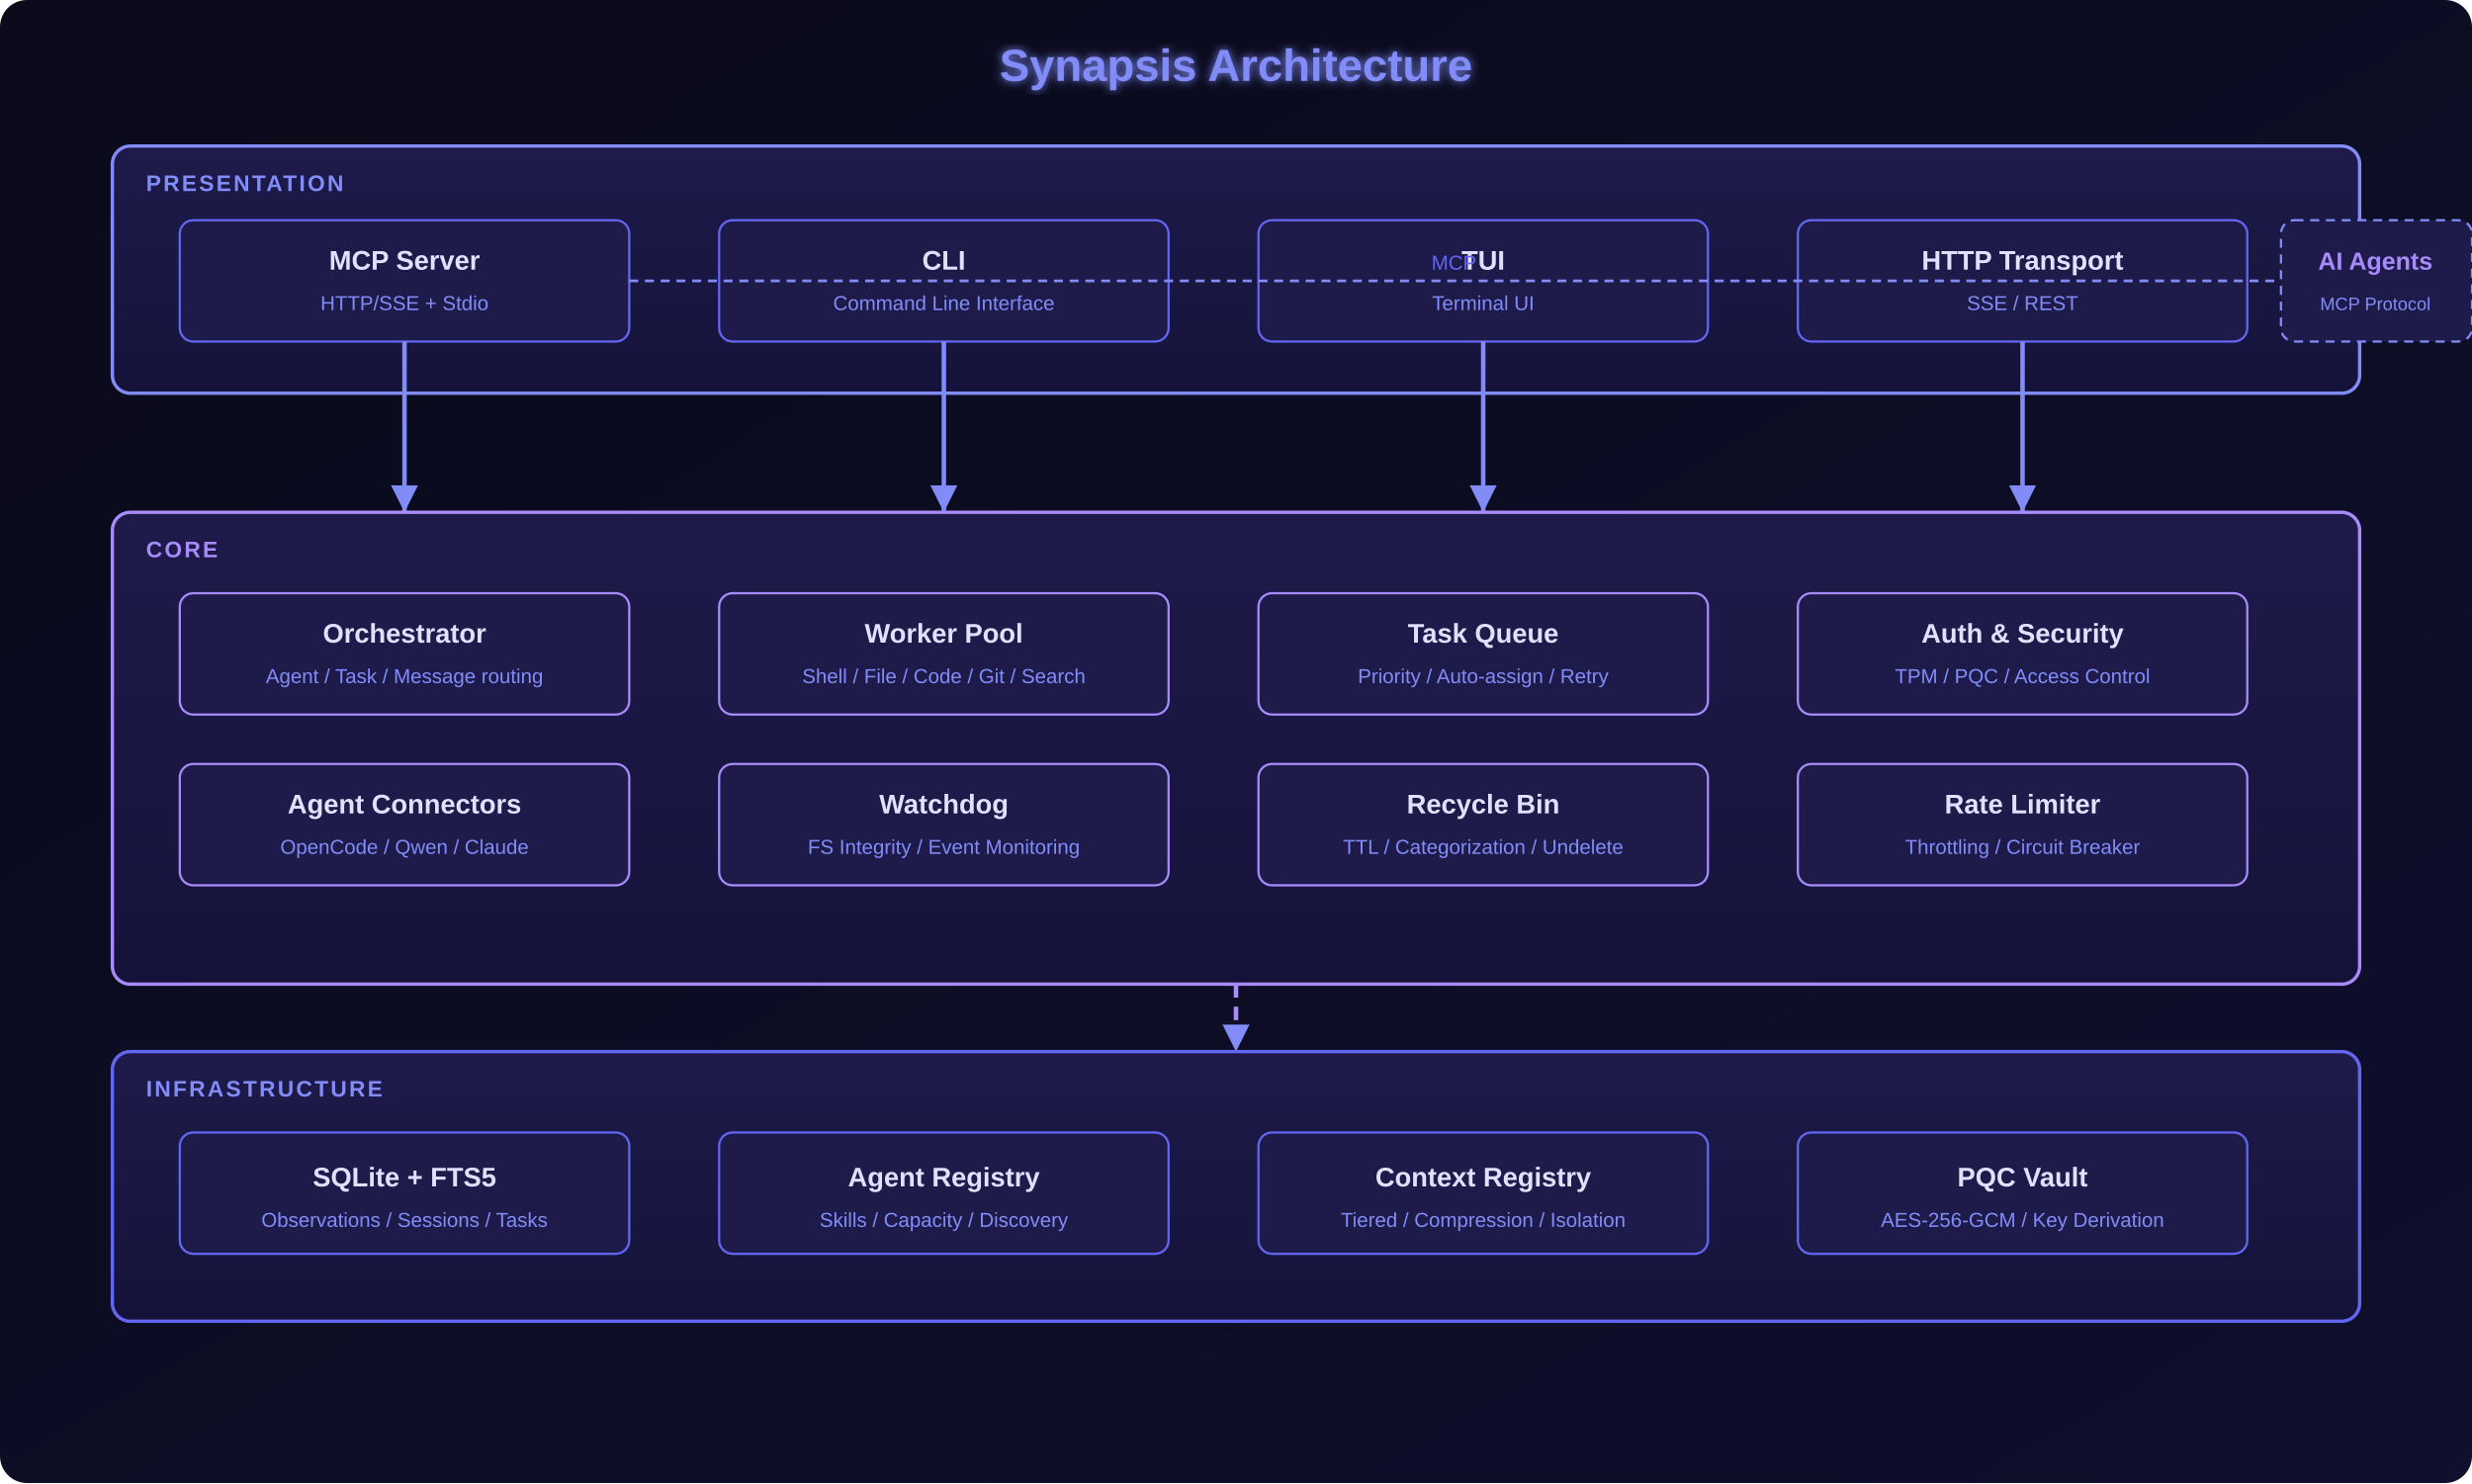
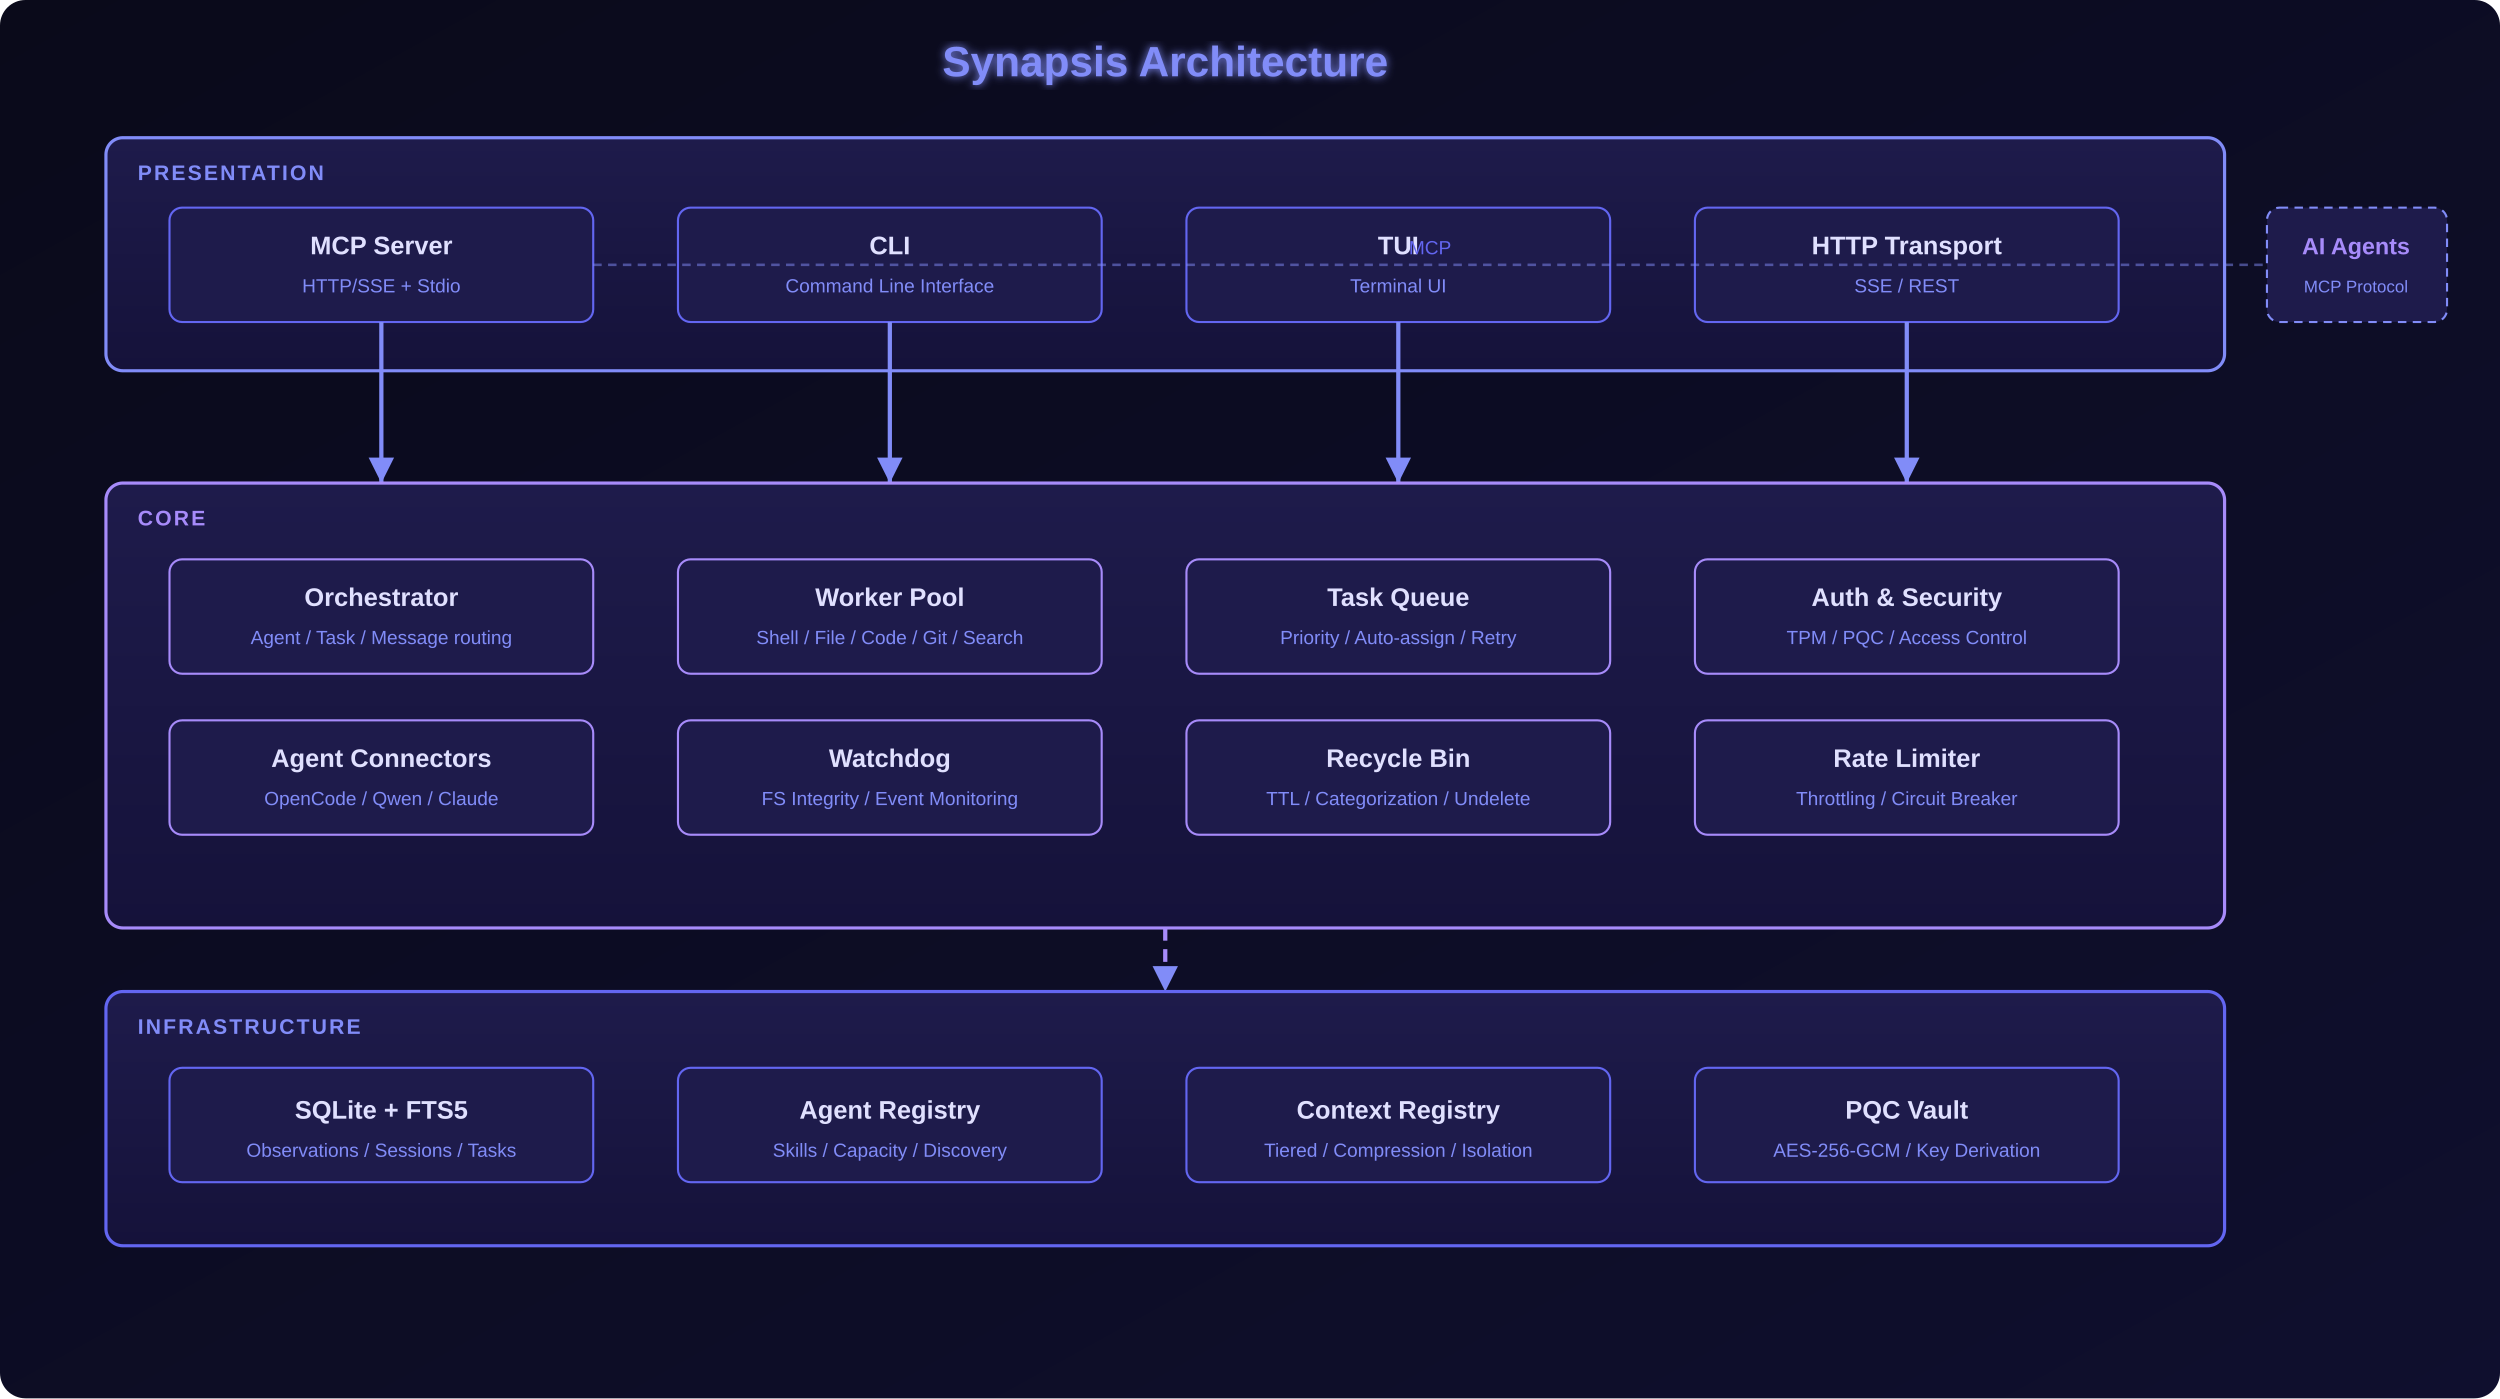
- <svg xmlns="http://www.w3.org/2000/svg" viewBox="0 0 1100 660" font-family="'Segoe UI','Helvetica Neue',Arial,sans-serif">
+ <svg xmlns="http://www.w3.org/2000/svg" viewBox="0 0 1180 660" font-family="'Segoe UI','Helvetica Neue',Arial,sans-serif">
  <defs>
    <linearGradient id="bgGrad" x1="0%" y1="0%" x2="100%" y2="100%">
      <stop offset="0%" stop-color="#0A0A1A" />
      <stop offset="100%" stop-color="#0F0F2E" />
    </linearGradient>
    <linearGradient id="boxGrad" x1="0%" y1="0%" x2="0%" y2="100%">
      <stop offset="0%" stop-color="#1E1B4B" />
      <stop offset="100%" stop-color="#15123A" />
    </linearGradient>
    <filter id="glow">
      <feGaussianBlur stdDeviation="2" result="blur" />
      <feMerge>
        <feMergeNode in="blur" />
        <feMergeNode in="SourceGraphic" />
      </feMerge>
    </filter>
    <marker id="arrow" viewBox="0 0 10 10" refX="10" refY="5" markerWidth="6" markerHeight="6" orient="auto">
      <path d="M 0 0 L 10 5 L 0 10 z" fill="#818CF8" />
    </marker>
  </defs>
-   <rect width="1100" height="660" fill="url(#bgGrad)" rx="12" />
+   <rect width="1180" height="660" fill="url(#bgGrad)" rx="12" />
  <text x="550" y="36" text-anchor="middle" font-size="20" font-weight="700" fill="#818CF8" filter="url(#glow)">Synapsis Architecture</text>
  <rect x="50" y="65" width="1000" height="110" rx="8" fill="url(#boxGrad)" stroke="#818CF8" stroke-width="1.5" />
  <text x="65" y="85" font-size="10" font-weight="600" fill="#818CF8" letter-spacing="1">PRESENTATION</text>
  <rect x="80" y="98" width="200" height="54" rx="6" fill="#1E1B4B" stroke="#6366F1" stroke-width="1" />
  <text x="180" y="120" text-anchor="middle" font-size="12" font-weight="600" fill="#E0E0FF">MCP Server</text>
  <text x="180" y="138" text-anchor="middle" font-size="9" fill="#818CF8">HTTP/SSE + Stdio</text>
  <rect x="320" y="98" width="200" height="54" rx="6" fill="#1E1B4B" stroke="#6366F1" stroke-width="1" />
  <text x="420" y="120" text-anchor="middle" font-size="12" font-weight="600" fill="#E0E0FF">CLI</text>
  <text x="420" y="138" text-anchor="middle" font-size="9" fill="#818CF8">Command Line Interface</text>
  <rect x="560" y="98" width="200" height="54" rx="6" fill="#1E1B4B" stroke="#6366F1" stroke-width="1" />
  <text x="660" y="120" text-anchor="middle" font-size="12" font-weight="600" fill="#E0E0FF">TUI</text>
  <text x="660" y="138" text-anchor="middle" font-size="9" fill="#818CF8">Terminal UI</text>
  <rect x="800" y="98" width="200" height="54" rx="6" fill="#1E1B4B" stroke="#6366F1" stroke-width="1" />
  <text x="900" y="120" text-anchor="middle" font-size="12" font-weight="600" fill="#E0E0FF">HTTP Transport</text>
  <text x="900" y="138" text-anchor="middle" font-size="9" fill="#818CF8">SSE / REST</text>
  <line x1="180" y1="152" x2="180" y2="228" stroke="#818CF8" stroke-width="2" marker-end="url(#arrow)" />
  <line x1="420" y1="152" x2="420" y2="228" stroke="#818CF8" stroke-width="2" marker-end="url(#arrow)" />
  <line x1="660" y1="152" x2="660" y2="228" stroke="#818CF8" stroke-width="2" marker-end="url(#arrow)" />
  <line x1="900" y1="152" x2="900" y2="228" stroke="#818CF8" stroke-width="2" marker-end="url(#arrow)" />
  <rect x="50" y="228" width="1000" height="210" rx="8" fill="url(#boxGrad)" stroke="#A78BFA" stroke-width="1.5" />
  <text x="65" y="248" font-size="10" font-weight="600" fill="#A78BFA" letter-spacing="1">CORE</text>
  <rect x="80" y="264" width="200" height="54" rx="6" fill="#1E1B4B" stroke="#A78BFA" stroke-width="1" />
  <text x="180" y="286" text-anchor="middle" font-size="12" font-weight="600" fill="#E0E0FF">Orchestrator</text>
  <text x="180" y="304" text-anchor="middle" font-size="9" fill="#818CF8">Agent / Task / Message routing</text>
  <rect x="320" y="264" width="200" height="54" rx="6" fill="#1E1B4B" stroke="#A78BFA" stroke-width="1" />
  <text x="420" y="286" text-anchor="middle" font-size="12" font-weight="600" fill="#E0E0FF">Worker Pool</text>
  <text x="420" y="304" text-anchor="middle" font-size="9" fill="#818CF8">Shell / File / Code / Git / Search</text>
  <rect x="560" y="264" width="200" height="54" rx="6" fill="#1E1B4B" stroke="#A78BFA" stroke-width="1" />
  <text x="660" y="286" text-anchor="middle" font-size="12" font-weight="600" fill="#E0E0FF">Task Queue</text>
  <text x="660" y="304" text-anchor="middle" font-size="9" fill="#818CF8">Priority / Auto-assign / Retry</text>
  <rect x="800" y="264" width="200" height="54" rx="6" fill="#1E1B4B" stroke="#A78BFA" stroke-width="1" />
  <text x="900" y="286" text-anchor="middle" font-size="12" font-weight="600" fill="#E0E0FF">Auth &amp; Security</text>
  <text x="900" y="304" text-anchor="middle" font-size="9" fill="#818CF8">TPM / PQC / Access Control</text>
  <rect x="80" y="340" width="200" height="54" rx="6" fill="#1E1B4B" stroke="#A78BFA" stroke-width="1" />
  <text x="180" y="362" text-anchor="middle" font-size="12" font-weight="600" fill="#E0E0FF">Agent Connectors</text>
  <text x="180" y="380" text-anchor="middle" font-size="9" fill="#818CF8">OpenCode / Qwen / Claude</text>
  <rect x="320" y="340" width="200" height="54" rx="6" fill="#1E1B4B" stroke="#A78BFA" stroke-width="1" />
  <text x="420" y="362" text-anchor="middle" font-size="12" font-weight="600" fill="#E0E0FF">Watchdog</text>
  <text x="420" y="380" text-anchor="middle" font-size="9" fill="#818CF8">FS Integrity / Event Monitoring</text>
  <rect x="560" y="340" width="200" height="54" rx="6" fill="#1E1B4B" stroke="#A78BFA" stroke-width="1" />
  <text x="660" y="362" text-anchor="middle" font-size="12" font-weight="600" fill="#E0E0FF">Recycle Bin</text>
  <text x="660" y="380" text-anchor="middle" font-size="9" fill="#818CF8">TTL / Categorization / Undelete</text>
  <rect x="800" y="340" width="200" height="54" rx="6" fill="#1E1B4B" stroke="#A78BFA" stroke-width="1" />
  <text x="900" y="362" text-anchor="middle" font-size="12" font-weight="600" fill="#E0E0FF">Rate Limiter</text>
  <text x="900" y="380" text-anchor="middle" font-size="9" fill="#818CF8">Throttling / Circuit Breaker</text>
  <line x1="550" y1="438" x2="550" y2="468" stroke="#A78BFA" stroke-width="2" marker-end="url(#arrow)" stroke-dasharray="6,4" />
  <rect x="50" y="468" width="1000" height="120" rx="8" fill="url(#boxGrad)" stroke="#6366F1" stroke-width="1.5" />
  <text x="65" y="488" font-size="10" font-weight="600" fill="#818CF8" letter-spacing="1">INFRASTRUCTURE</text>
  <rect x="80" y="504" width="200" height="54" rx="6" fill="#1E1B4B" stroke="#6366F1" stroke-width="1" />
  <text x="180" y="528" text-anchor="middle" font-size="12" font-weight="600" fill="#E0E0FF">SQLite + FTS5</text>
  <text x="180" y="546" text-anchor="middle" font-size="9" fill="#818CF8">Observations / Sessions / Tasks</text>
  <rect x="320" y="504" width="200" height="54" rx="6" fill="#1E1B4B" stroke="#6366F1" stroke-width="1" />
  <text x="420" y="528" text-anchor="middle" font-size="12" font-weight="600" fill="#E0E0FF">Agent Registry</text>
  <text x="420" y="546" text-anchor="middle" font-size="9" fill="#818CF8">Skills / Capacity / Discovery</text>
  <rect x="560" y="504" width="200" height="54" rx="6" fill="#1E1B4B" stroke="#6366F1" stroke-width="1" />
  <text x="660" y="528" text-anchor="middle" font-size="12" font-weight="600" fill="#E0E0FF">Context Registry</text>
  <text x="660" y="546" text-anchor="middle" font-size="9" fill="#818CF8">Tiered / Compression / Isolation</text>
  <rect x="800" y="504" width="200" height="54" rx="6" fill="#1E1B4B" stroke="#6366F1" stroke-width="1" />
  <text x="900" y="528" text-anchor="middle" font-size="12" font-weight="600" fill="#E0E0FF">PQC Vault</text>
  <text x="900" y="546" text-anchor="middle" font-size="9" fill="#818CF8">AES-256-GCM / Key Derivation</text>
-   <rect x="1015" y="98" width="85" height="54" rx="6" fill="#1E1B4B" stroke="#818CF8" stroke-width="1" stroke-dasharray="4,3" />
-   <text x="1057" y="120" text-anchor="middle" font-size="11" font-weight="600" fill="#A78BFA">AI Agents</text>
-   <text x="1057" y="138" text-anchor="middle" font-size="8" fill="#818CF8">MCP Protocol</text>
-   <line x1="280" y1="125" x2="1015" y2="125" stroke="#818CF8" stroke-width="1.2" stroke-dasharray="4,3" />
-   <text x="647" y="120" text-anchor="middle" font-size="9" fill="#6366F1">MCP</text>
+   <rect x="1070" y="98" width="85" height="54" rx="6" fill="#1E1B4B" stroke="#818CF8" stroke-width="1" stroke-dasharray="4,3" />
+   <text x="1112" y="120" text-anchor="middle" font-size="11" font-weight="600" fill="#A78BFA">AI Agents</text>
+   <text x="1112" y="138" text-anchor="middle" font-size="8" fill="#818CF8">MCP Protocol</text>
+   <line x1="280" y1="125" x2="1070" y2="125" stroke="#818CF8" stroke-width="1.2" stroke-dasharray="4,3" opacity="0.5" />
+   <text x="675" y="120" text-anchor="middle" font-size="9" fill="#6366F1">MCP</text>
</svg>
